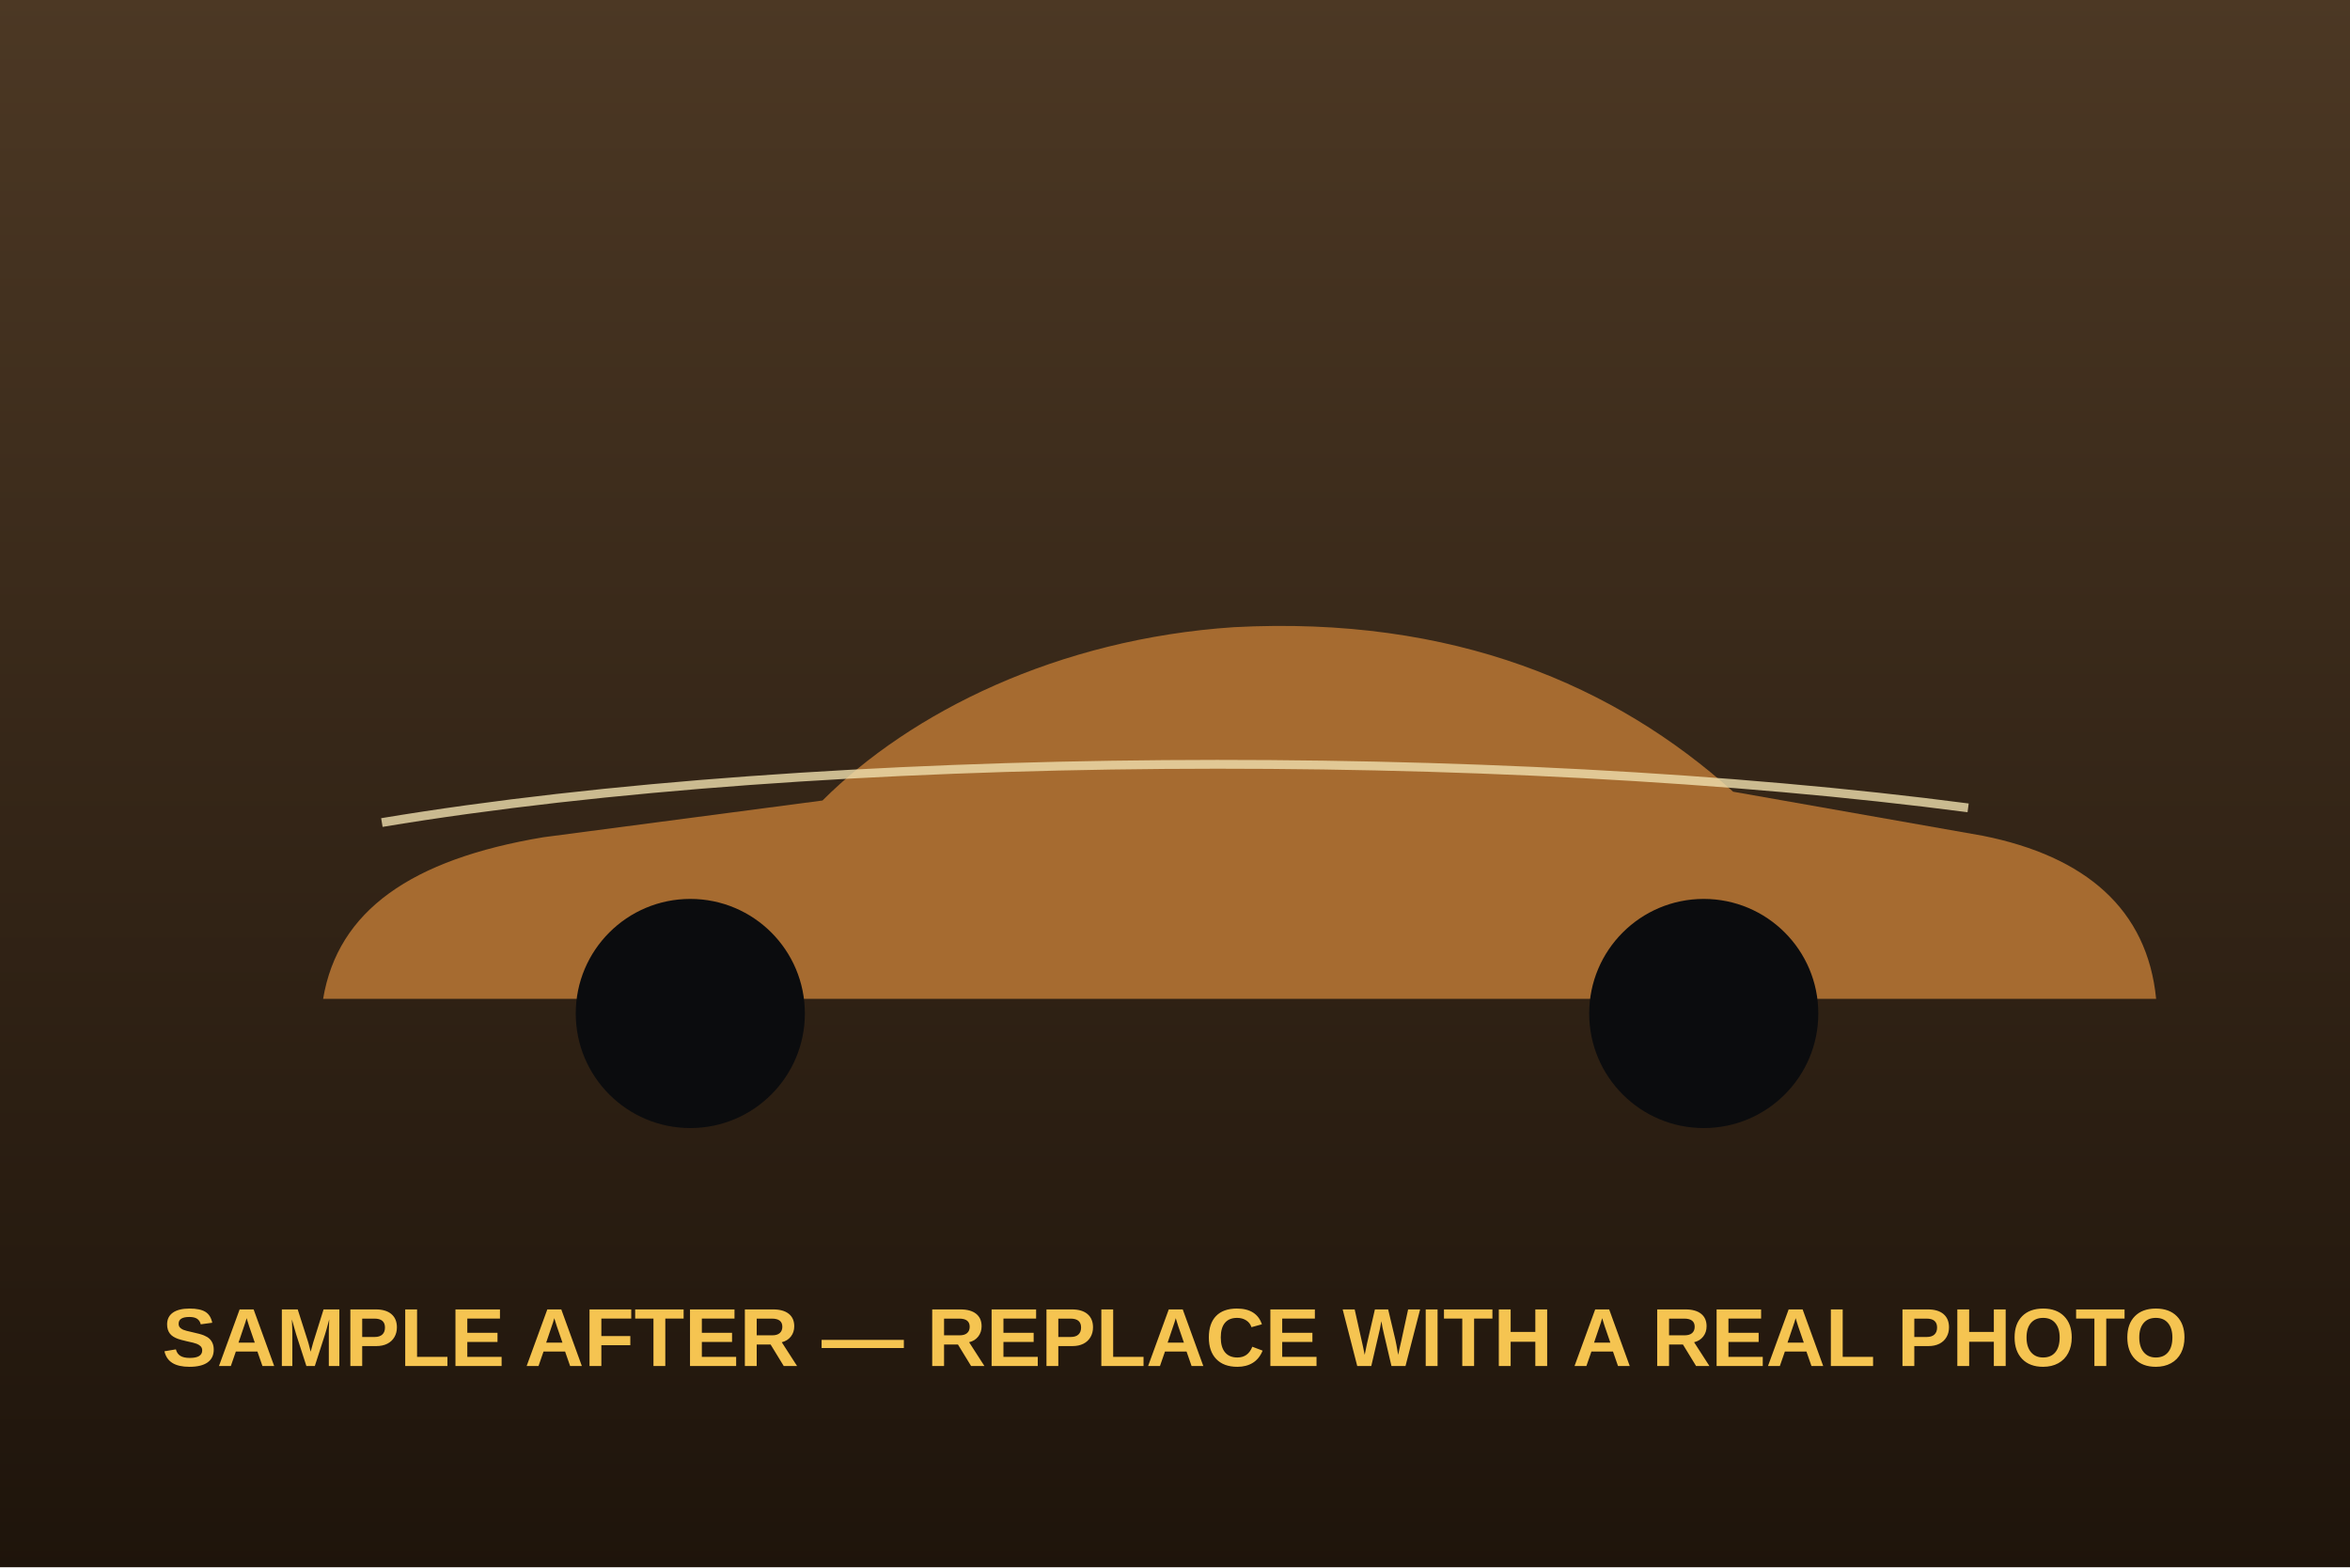
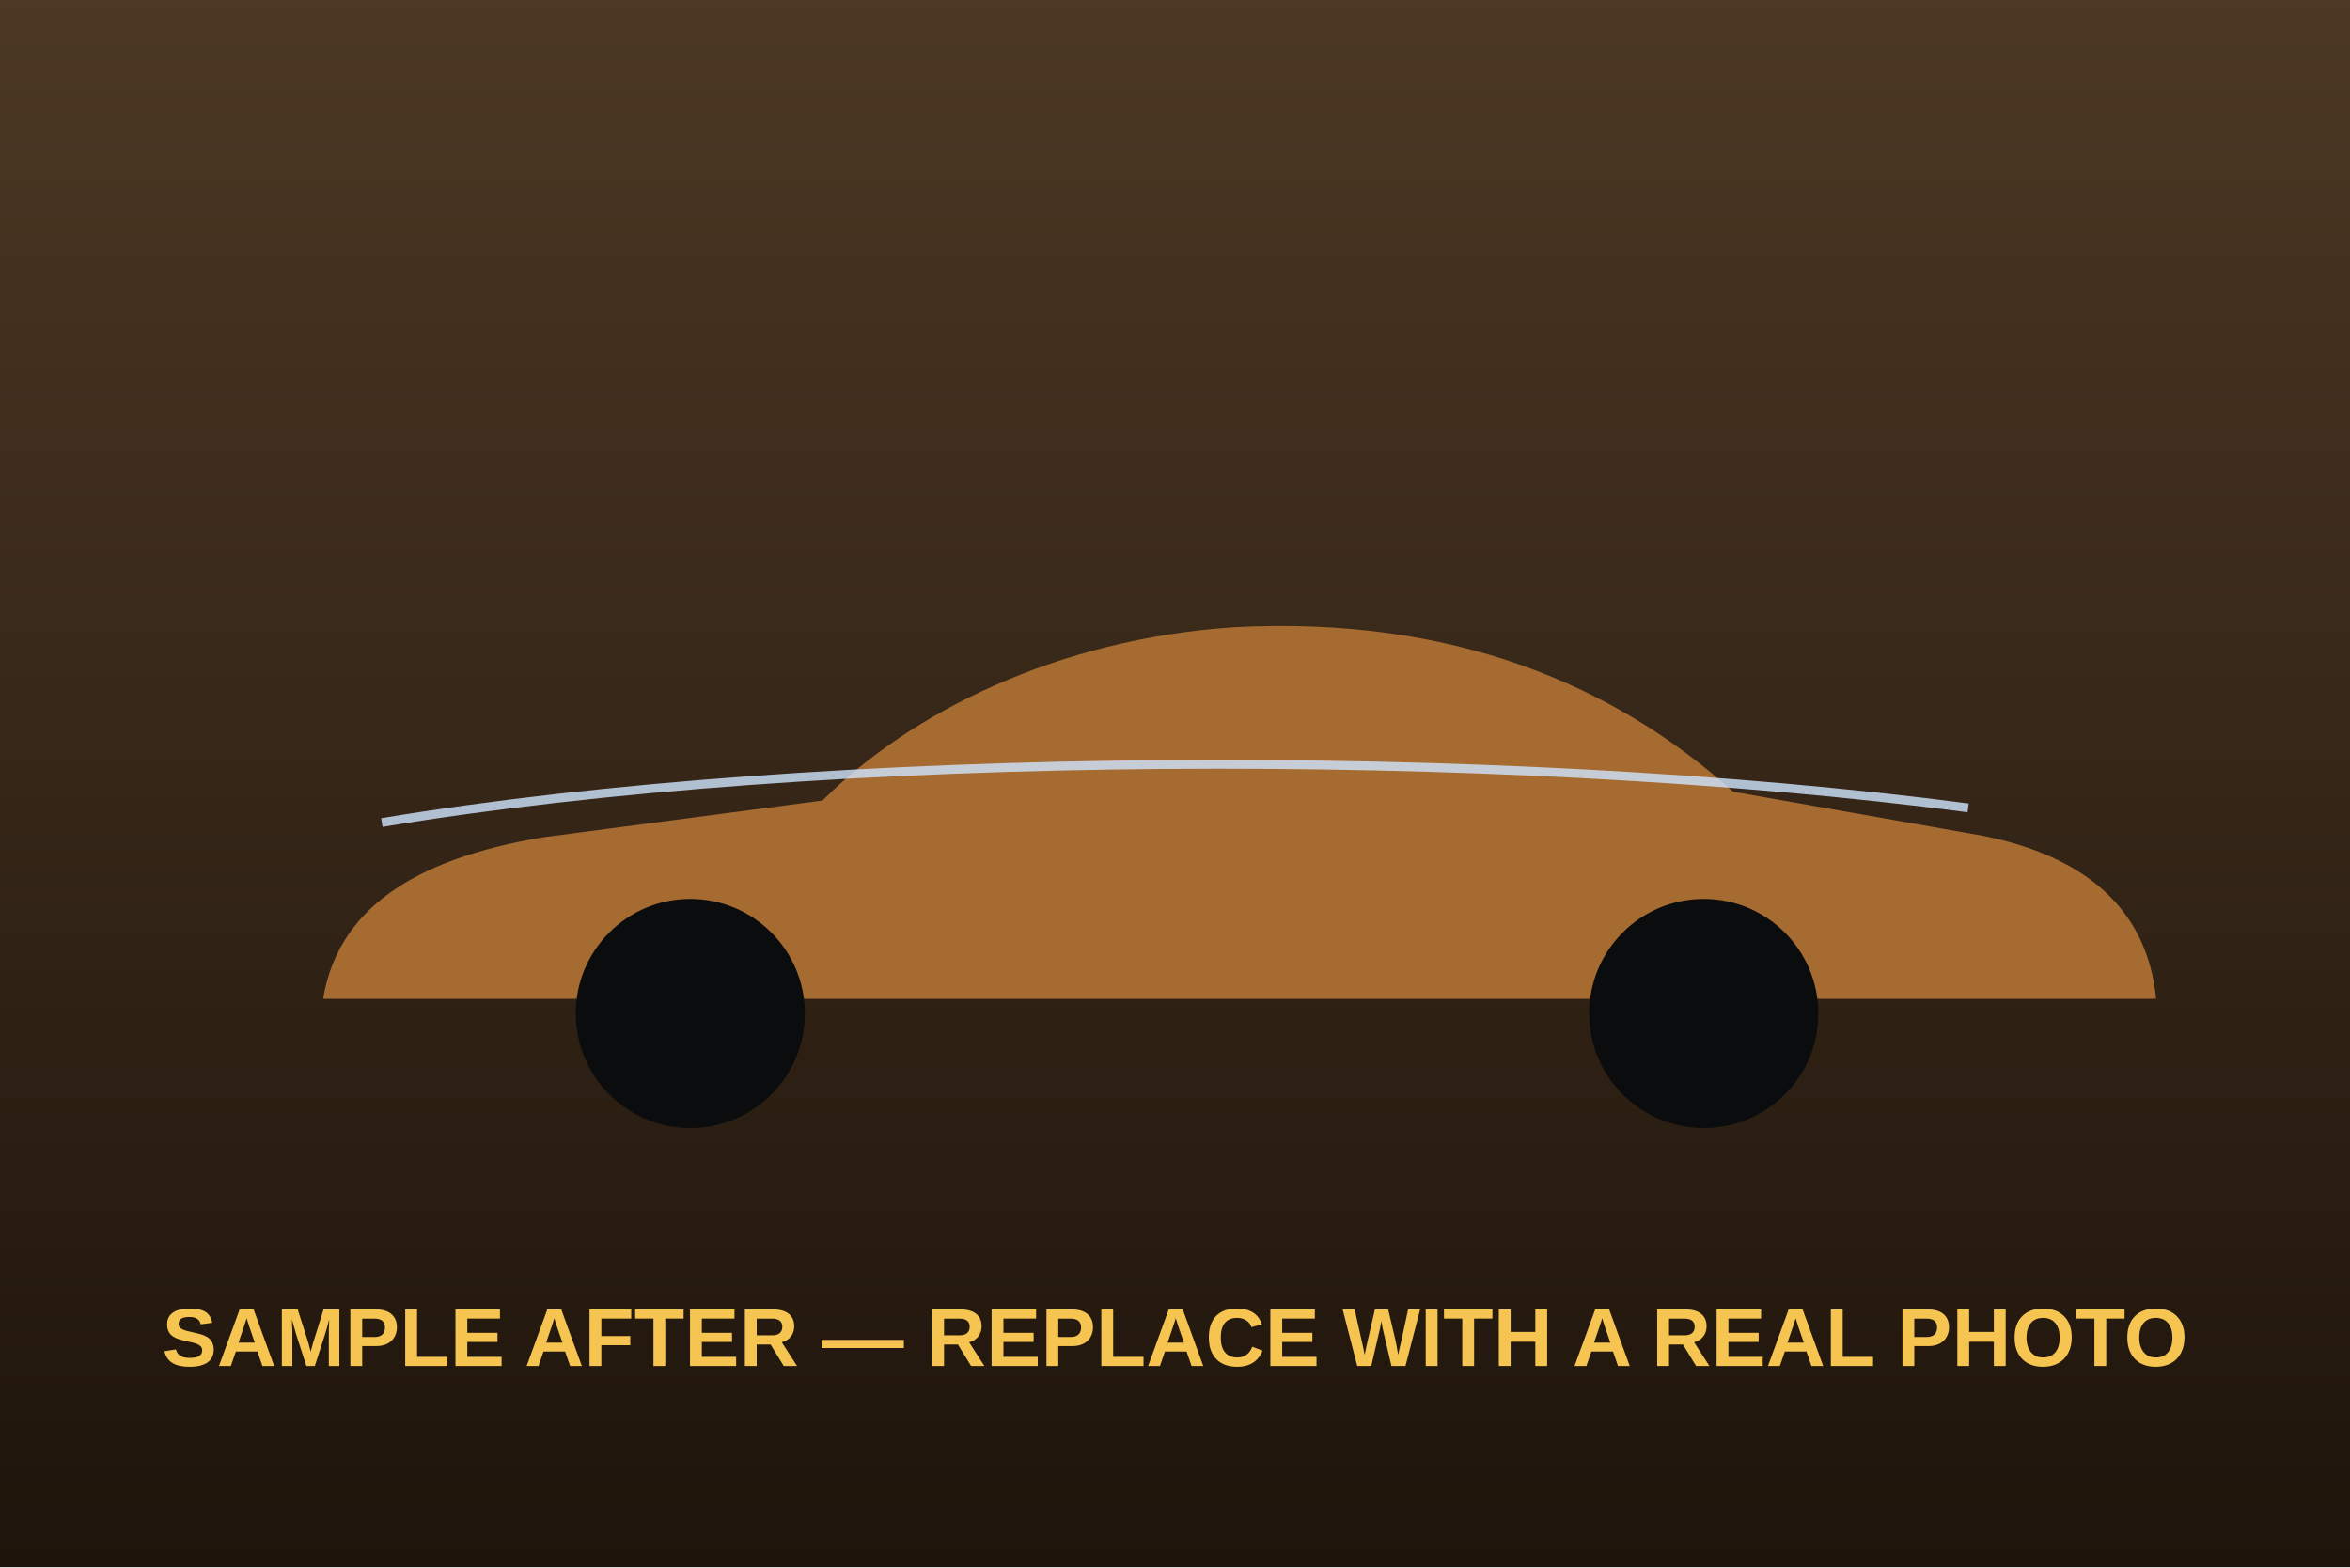
<svg xmlns="http://www.w3.org/2000/svg" viewBox="0 0 1600 1067" width="1600" height="1067">
  <defs>
    <linearGradient id="b" x1="0" y1="0" x2="0" y2="1">
      <stop offset="0" stop-color="hsl(30,35%,22%)" />
      <stop offset="1" stop-color="hsl(30,45%,8%)" />
    </linearGradient>
  </defs>
  <rect width="1600" height="1067" fill="url(#b)" />
  <path d="M220 680c10-60 60-95 150-110l190-25c60-60 160-110 280-118 150-8 260 40 340 112l170 30c70 14 112 50 118 111z" fill="hsl(30,55%,42%)" />
-   <path d="M260 560c300-50 760-52 1080-10" stroke="#f0dfae" stroke-opacity=".8" stroke-width="6" fill="none" />
+   <path d="M260 560c300-50 760-52 1080-10" stroke="#cfe6ff" stroke-opacity=".8" stroke-width="6" fill="none" />
  <circle cx="470" cy="690" r="78" fill="#0b0c0e" />
  <circle cx="1160" cy="690" r="78" fill="#0b0c0e" />
  <text x="800" y="930" text-anchor="middle" font-family="Arial,sans-serif" font-size="56" font-weight="700" fill="#f5c451">SAMPLE AFTER — REPLACE WITH A REAL PHOTO</text>
</svg>
